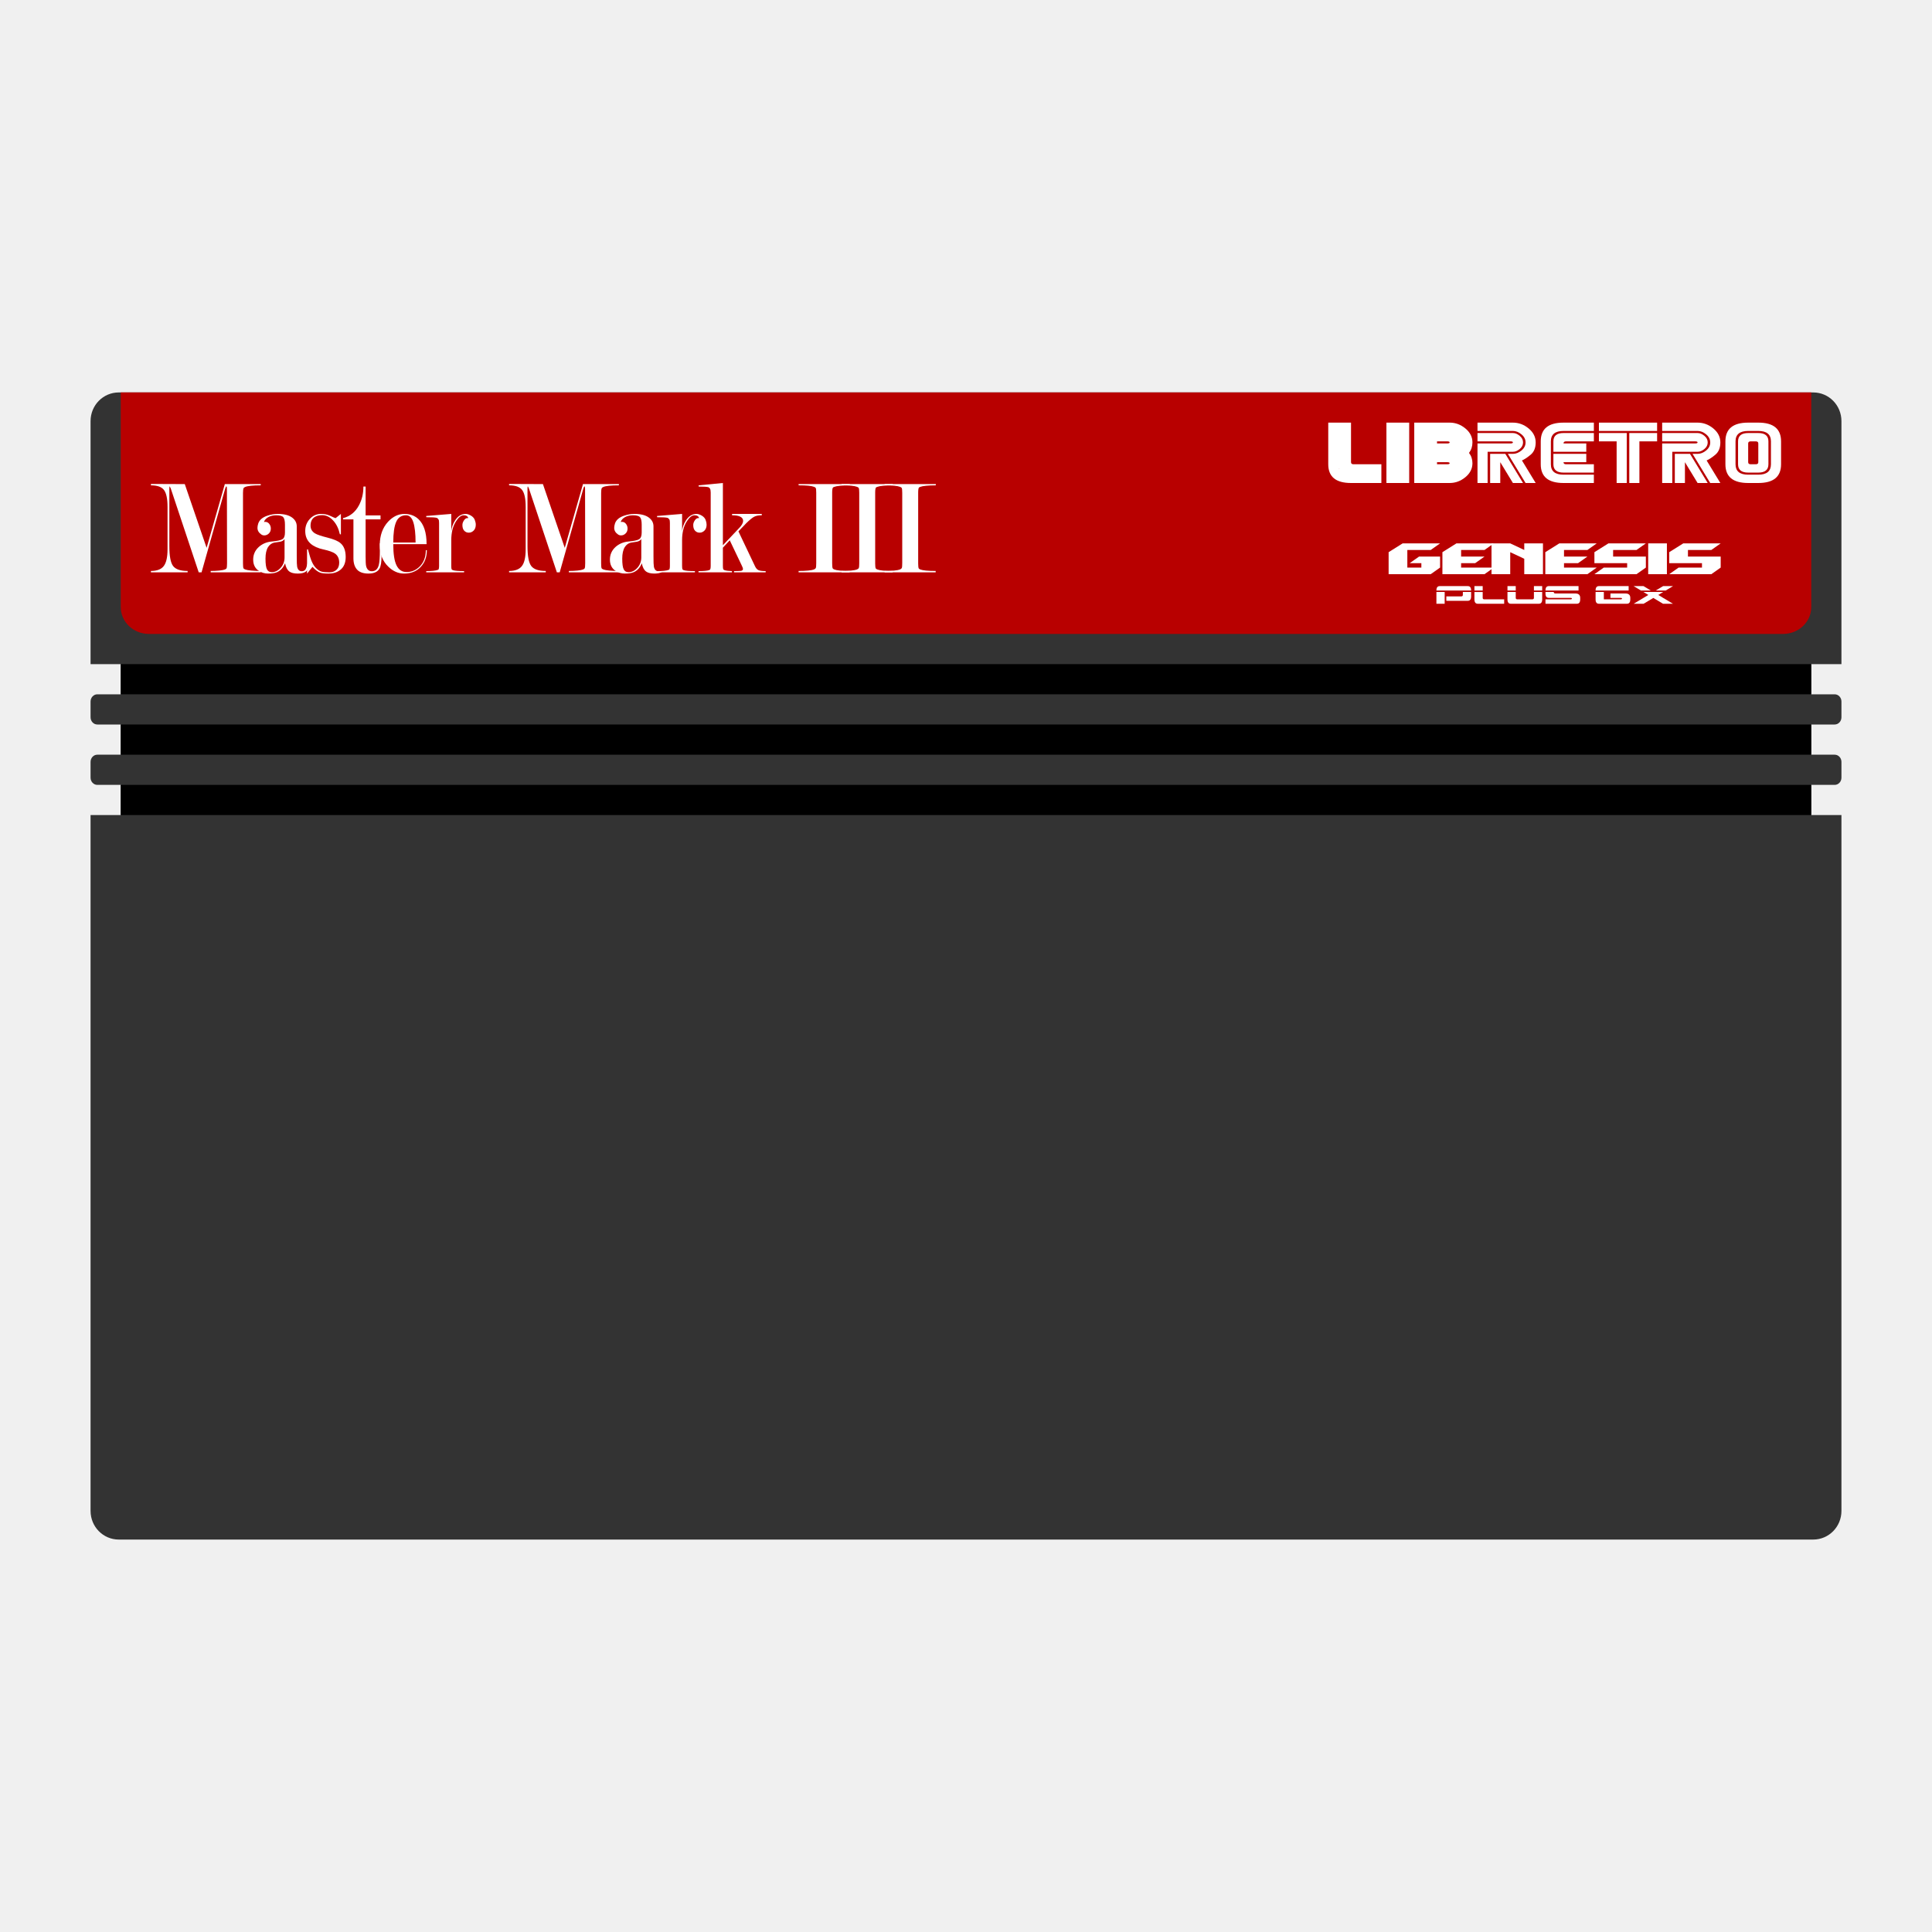
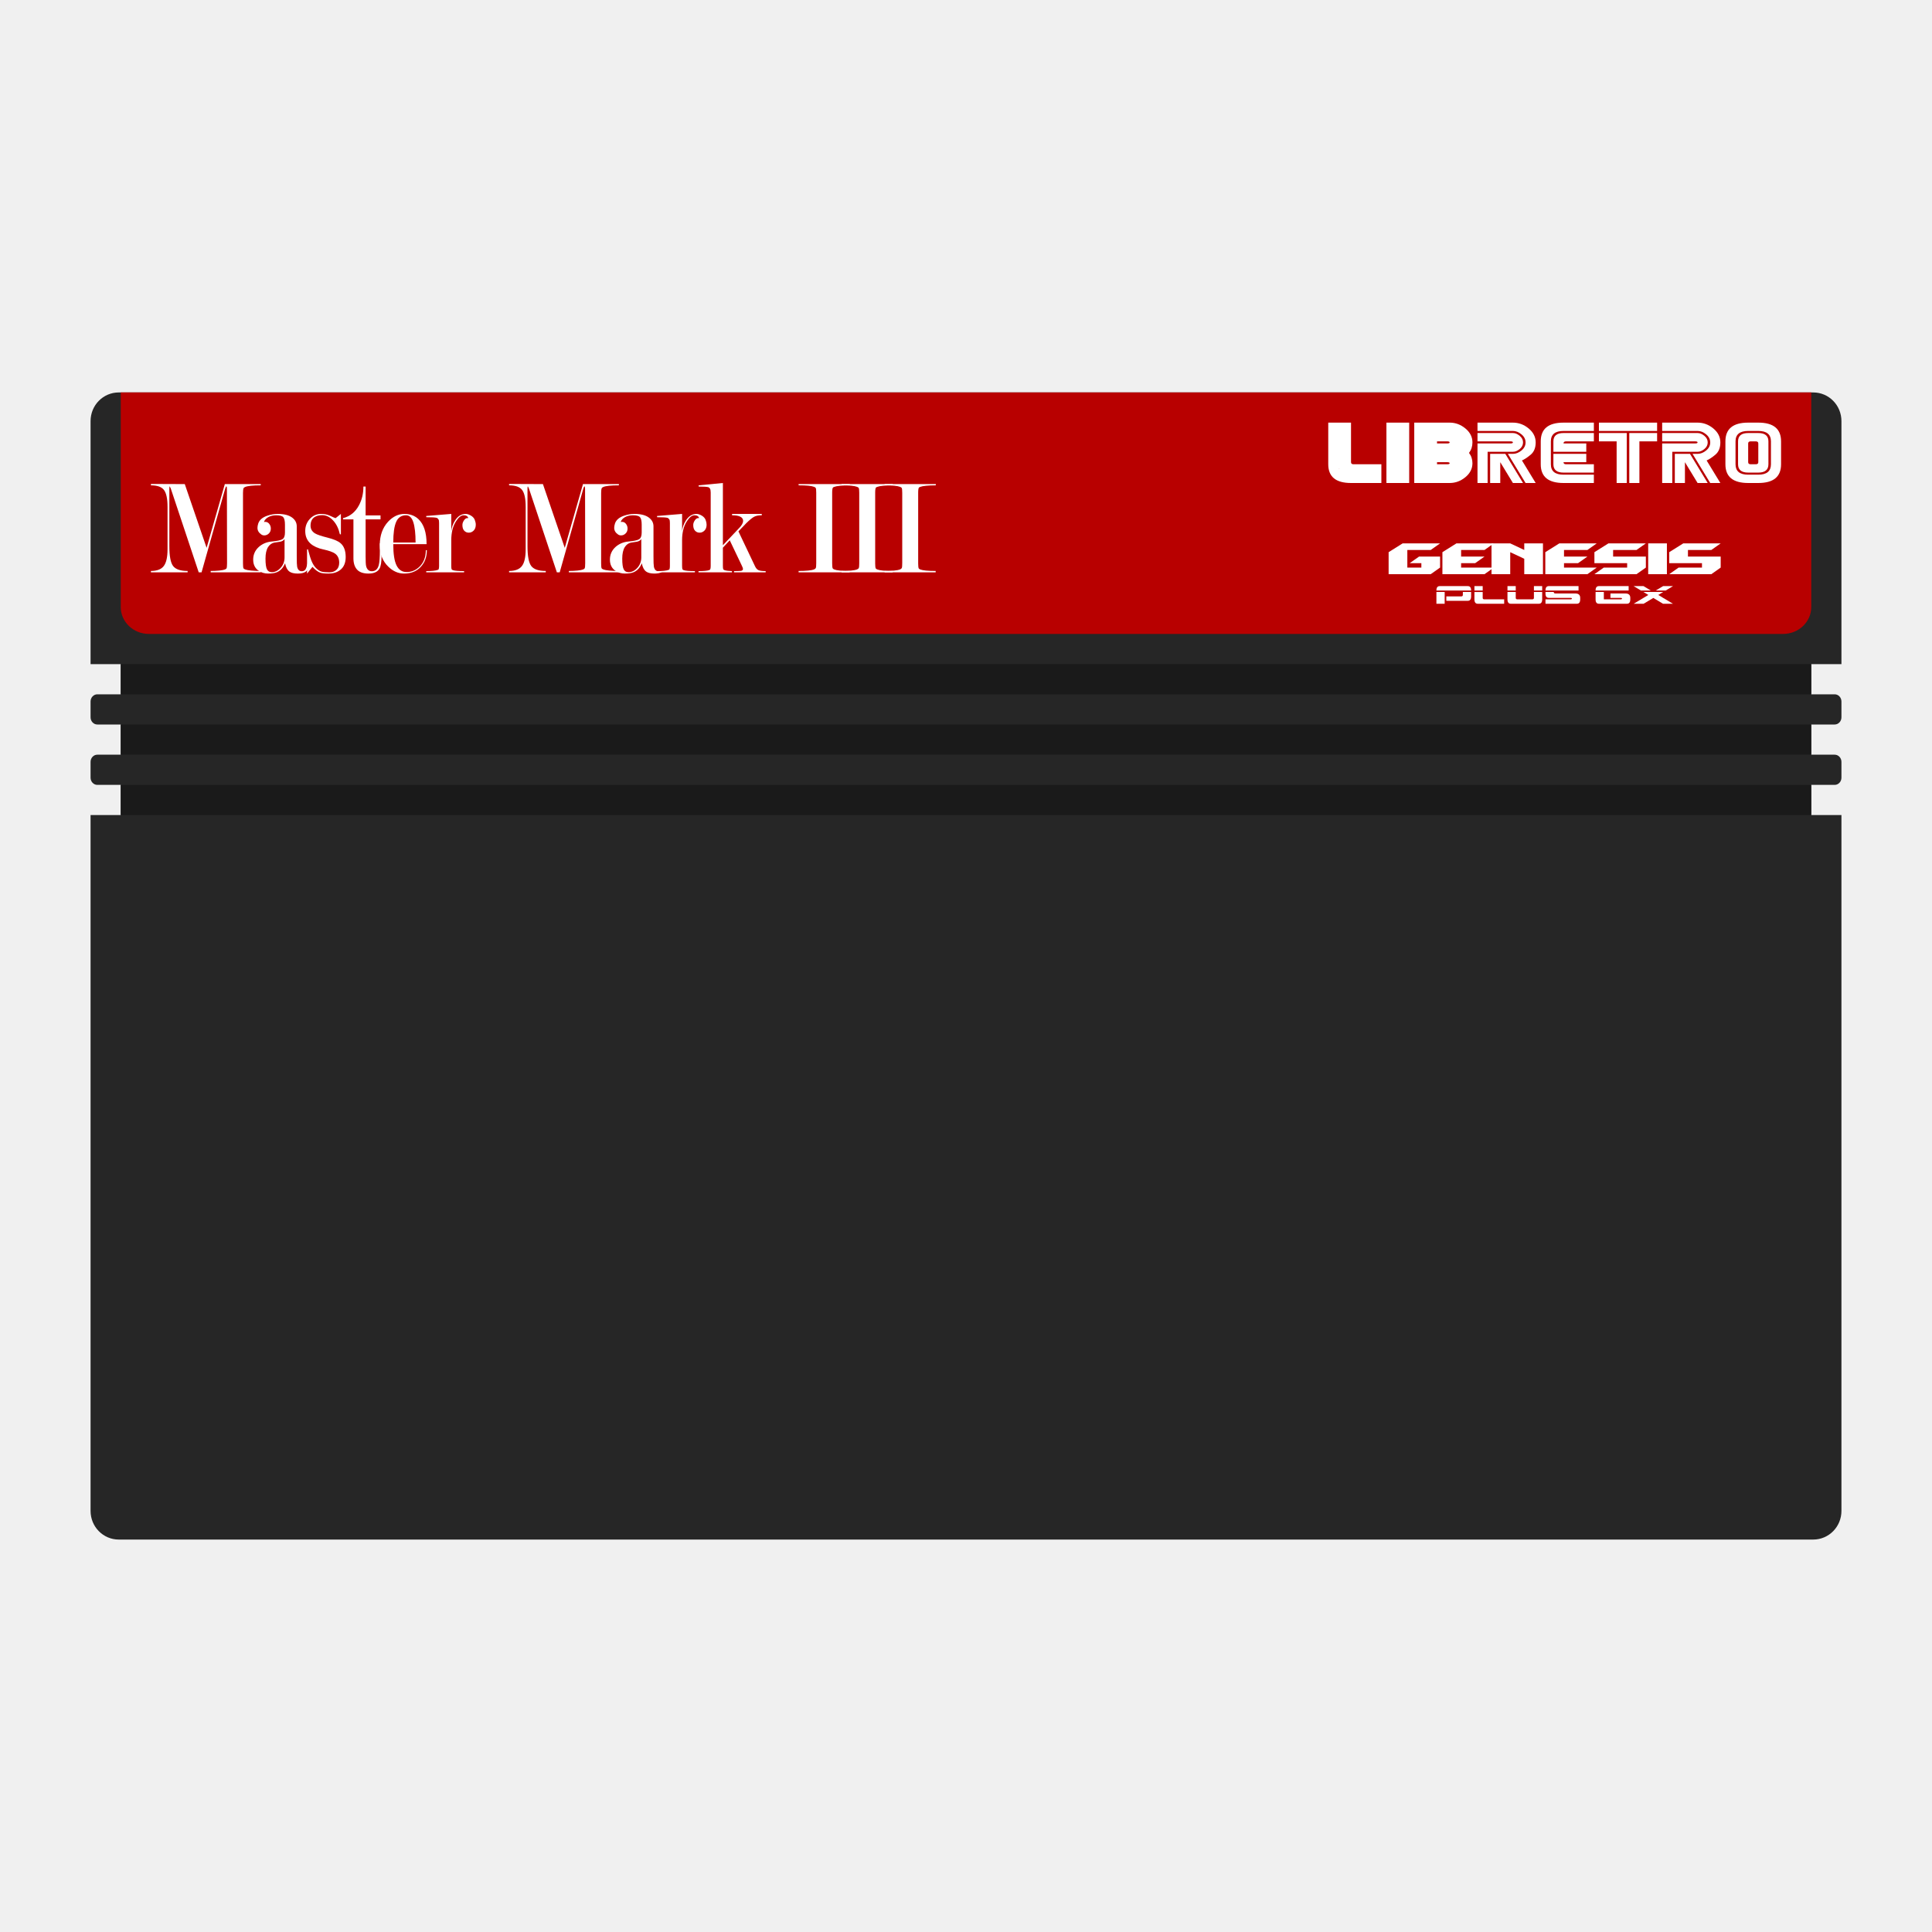
<svg xmlns="http://www.w3.org/2000/svg" viewBox="0 0 341.333 341.333" height="256" width="256" xml:space="preserve" id="svg2" version="1.1">
  <defs id="defs6">
    <clipPath id="clipPath18" clipPathUnits="userSpaceOnUse">
      <path id="path16" d="M 0,256 H 256 V 0 H 0 Z" />
    </clipPath>
    <clipPath id="clipPath26" clipPathUnits="userSpaceOnUse">
      <path id="path24" d="M 4,212 H 252 V 44 H 4 Z" />
    </clipPath>
  </defs>
-   <g id="g36" transform="matrix(1.333333,0,0,-1.333333,325.3333,117.3333)" style="fill:#333333">
-     <path d="M 0,0 V 32.2 C 0,34.305 -1.669,36 -3.742,36 H -228.258 C -230.331,36 -232,34.305 -232,32.2 V 0 h 4 v -4 h -3.107 C -231.6,-4 -232,-4.427 -232,-4.954 v -2.092 c 0,-0.527 0.4,-0.954 0.893,-0.954 H -228 v -4 h -3.107 c -0.493,0 -0.893,-0.427 -0.893,-0.954 v -2.092 c 0,-0.527 0.4,-0.954 0.893,-0.954 H -228 v -4 h -4 v -92.2 c 0,-2.105 1.669,-3.8 3.742,-3.8 H -3.742 c 2.073,0 3.742,1.695 3.742,3.8 V -20 h -4 v 4 h 3.107 C -0.4,-16 0,-15.573 0,-15.046 v 2.092 C 0,-12.427 -0.4,-12 -0.893,-12 H -4 v 4 h 3.107 C -0.4,-8 0,-7.573 0,-7.046 v 2.092 C 0,-4.427 -0.4,-4 -0.893,-4 H -4 v 4 z" style="fill:#333333;fill-opacity:1;fill-rule:nonzero;stroke:none" id="path38" />
+   <g id="g36" transform="matrix(1.333333,0,0,-1.333333,325.3333,117.3333)" style="fill:#262626;fill-opacity:1">
+     <path d="M 0,0 V 32.2 C 0,34.305 -1.669,36 -3.742,36 H -228.258 C -230.331,36 -232,34.305 -232,32.2 V 0 h 4 v -4 h -3.107 C -231.6,-4 -232,-4.427 -232,-4.954 v -2.092 c 0,-0.527 0.4,-0.954 0.893,-0.954 H -228 v -4 h -3.107 c -0.493,0 -0.893,-0.427 -0.893,-0.954 v -2.092 c 0,-0.527 0.4,-0.954 0.893,-0.954 H -228 v -4 h -4 v -92.2 c 0,-2.105 1.669,-3.8 3.742,-3.8 H -3.742 c 2.073,0 3.742,1.695 3.742,3.8 V -20 h -4 v 4 h 3.107 C -0.4,-16 0,-15.573 0,-15.046 v 2.092 C 0,-12.427 -0.4,-12 -0.893,-12 H -4 v 4 h 3.107 C -0.4,-8 0,-7.573 0,-7.046 v 2.092 C 0,-4.427 -0.4,-4 -0.893,-4 H -4 v 4 z" style="fill:#262626;fill-opacity:1;fill-rule:nonzero;stroke:none" id="path38" />
  </g>
-   <path d="M 21.333,128 H 320 v 5.333 H 21.333 Z" style="fill:#000000;fill-opacity:1;fill-rule:nonzero;stroke:none;stroke-width:1.333" id="path40" />
-   <path d="M 21.333,138.667 H 320 V 144 H 21.333 Z" style="fill:#000000;fill-opacity:1;fill-rule:nonzero;stroke:none;stroke-width:1.333" id="path42" />
-   <path d="M 21.333,117.333 H 320 v 5.333 H 21.333 Z" style="fill:#000000;fill-opacity:1;fill-rule:nonzero;stroke:none;stroke-width:1.333" id="path44" />
+   <path d="M 21.333,128 H 320 v 5.333 H 21.333 Z" style="fill:#1a1a1a;fill-opacity:1;fill-rule:nonzero;stroke:none;stroke-width:1.333" id="path40" />
+   <path d="M 21.333,138.667 H 320 V 144 H 21.333 Z" style="fill:#1a1a1a;fill-opacity:1;fill-rule:nonzero;stroke:none;stroke-width:1.333" id="path42" />
+   <path d="M 21.333,117.333 H 320 v 5.333 H 21.333 Z" style="fill:#1a1a1a;fill-opacity:1;fill-rule:nonzero;stroke:none;stroke-width:1.333" id="path44" />
  <g id="g46" transform="matrix(1.333333,0,0,-1.333333,315.0223,69.33334)">
    <path d="m 0,0 h -216.533 -3.734 v -3.556 -24.888 c 0,-1.964 1.672,-3.556 3.734,-3.556 H 0 c 2.062,0 3.733,1.592 3.733,3.556 V -3.556 0 Z" style="fill:#b80000;fill-opacity:1;fill-rule:nonzero;stroke:none" id="path48" />
  </g>
  <g id="g50" transform="matrix(1.333333,0,0,-1.333333,269.0797,85.33334)">
    <path d="M 0,0 H -1.341 L -3.017,2.759 V 0 h -1.341 v 3.862 h 2.012 z M 0,5.379 C 0,5.036 -0.147,4.743 -0.441,4.501 -0.736,4.259 -1.035,4.138 -1.341,4.138 H -4.693 V 0 h -1.341 v 5.241 h 4.358 c 0.223,0 0.335,0.046 0.335,0.138 0,0.092 -0.112,0.138 -0.335,0.138 h -4.358 v 1.104 h 4.693 c 0.306,0 0.605,-0.123 0.9,-0.368 C -0.147,6.008 0,5.716 0,5.379 m 1.676,0 C 1.676,4.656 1.451,4.109 1,3.738 0.549,3.367 0.168,3.117 -0.145,2.989 L 1.676,0 H 0.335 l -2.346,3.862 h 0.67 c 0.395,0 0.773,0.149 1.134,0.446 0.362,0.297 0.542,0.654 0.542,1.071 0,0.411 -0.18,0.767 -0.542,1.067 -0.361,0.3 -0.739,0.451 -1.134,0.451 H -6.034 V 8 h 4.693 C -0.574,8 0.121,7.743 0.743,7.228 1.365,6.713 1.676,6.097 1.676,5.379" style="fill:#ffffff;fill-opacity:1;fill-rule:nonzero;stroke:none" id="path52" />
  </g>
  <g id="g54" transform="matrix(1.333333,0,0,-1.333333,272.2083,77.97707)">
    <path d="M 0,0 C 0,1.655 1.006,2.483 3.017,2.483 H 7.039 V 1.379 H 3.017 C 1.899,1.379 1.341,0.92 1.341,0 v -3.034 c 0,-0.92 0.558,-1.38 1.676,-1.38 H 7.039 V -5.517 H 3.017 C 1.006,-5.517 0,-4.69 0,-3.034 Z" style="fill:#ffffff;fill-opacity:1;fill-rule:nonzero;stroke:none" id="path56" />
  </g>
  <g id="g58" transform="matrix(1.333333,0,0,-1.333333,274.4429,79.81614)">
    <path d="M 0,0 V 1.379 C 0,2.115 0.447,2.483 1.341,2.483 H 5.363 V 1.379 H 1.676 C 1.453,1.379 1.341,1.287 1.341,1.103 H 4.358 V 0 Z" style="fill:#ffffff;fill-opacity:1;fill-rule:nonzero;stroke:none" id="path60" />
  </g>
  <g id="g62" transform="matrix(1.333333,0,0,-1.333333,274.4429,80.18387)">
    <path d="M 0,0 H 4.358 V -1.103 H 1.341 c 0,-0.184 0.112,-0.276 0.335,-0.276 H 5.363 V -2.483 H 1.341 C 0.447,-2.483 0,-2.115 0,-1.379 Z" style="fill:#ffffff;fill-opacity:1;fill-rule:nonzero;stroke:none" id="path64" />
  </g>
  <g id="g66" transform="matrix(1.333333,0,0,-1.333333,287.8508,76.50574)">
    <path d="M 0,0 H 3.687 V -1.103 H 1.341 V -6.621 H 0 Z m -0.335,0 v -6.621 h -1.341 v 5.518 H -4.022 V 0 Z m 4.022,0.276 h -7.71 v 1.103 h 7.71 z" style="fill:#ffffff;fill-opacity:1;fill-rule:nonzero;stroke:none" id="path68" />
  </g>
  <g id="g70" transform="matrix(1.333333,0,0,-1.333333,301.7057,85.33334)">
    <path d="M 0,0 H -1.341 L -3.017,2.759 V 0 h -1.341 v 3.862 h 2.012 z M 0,5.379 C 0,5.036 -0.147,4.743 -0.441,4.501 -0.736,4.259 -1.035,4.138 -1.341,4.138 H -4.693 V 0 h -1.341 v 5.241 h 4.358 c 0.223,0 0.335,0.046 0.335,0.138 0,0.092 -0.112,0.138 -0.335,0.138 h -4.358 v 1.104 h 4.693 c 0.306,0 0.605,-0.123 0.9,-0.368 C -0.147,6.008 0,5.716 0,5.379 m 1.676,0 C 1.676,4.656 1.451,4.109 1,3.738 0.549,3.367 0.168,3.117 -0.145,2.989 L 1.676,0 H 0.335 l -2.346,3.862 h 0.67 c 0.395,0 0.773,0.149 1.134,0.446 0.362,0.297 0.542,0.654 0.542,1.071 0,0.411 -0.18,0.767 -0.542,1.067 -0.361,0.3 -0.739,0.451 -1.134,0.451 H -6.034 V 8 h 4.693 C -0.574,8 0.121,7.743 0.743,7.228 1.365,6.713 1.676,6.097 1.676,5.379" style="fill:#ffffff;fill-opacity:1;fill-rule:nonzero;stroke:none" id="path72" />
  </g>
  <g id="g74" transform="matrix(1.333333,0,0,-1.333333,310.6443,78.3448)">
    <path d="M 0,0 C 0,0.184 -0.112,0.276 -0.335,0.276 H -1.006 C -1.229,0.276 -1.341,0.184 -1.341,0 v -2.483 c 0,-0.184 0.112,-0.276 0.335,-0.276 h 0.671 C -0.112,-2.759 0,-2.667 0,-2.483 Z M 1.341,0.276 V -2.759 C 1.341,-3.494 0.894,-3.862 0,-3.862 h -1.341 c -0.894,0 -1.341,0.368 -1.341,1.103 v 3.035 c 0,0.735 0.447,1.103 1.341,1.103 H 0 c 0.894,0 1.341,-0.368 1.341,-1.103 m 0.335,0 C 1.676,1.195 1.117,1.655 0,1.655 h -1.341 c -1.117,0 -1.676,-0.46 -1.676,-1.379 v -3.035 c 0,-0.919 0.559,-1.379 1.676,-1.379 H 0 c 1.117,0 1.676,0.46 1.676,1.379 z m 1.341,0 V -2.759 C 3.017,-4.414 2.011,-5.241 0,-5.241 h -1.341 c -2.011,0 -3.017,0.827 -3.017,2.482 v 3.035 c 0,1.655 1.006,2.483 3.017,2.483 H 0 c 2.011,0 3.017,-0.828 3.017,-2.483" style="fill:#ffffff;fill-opacity:1;fill-rule:nonzero;stroke:none" id="path76" />
  </g>
  <g id="g78" transform="matrix(1.333333,0,0,-1.333333,236.6176,82.86)">
    <path d="M 0,0 C -0.01,0.024 -0.018,0.051 -0.027,0.076 H 0 Z M 1.889,0.628 C 1.665,0.628 1.554,0.72 1.554,0.904 V 6.145 H -1.463 V 0.628 c 0,-1.655 1.005,-2.483 3.017,-2.483 h 4.022 v 2.483 z" style="fill:#ffffff;fill-opacity:1;fill-rule:nonzero;stroke:none" id="path80" />
  </g>
  <path d="m 244.945,85.333 h 4.023 V 74.667 h -4.023 z" style="fill:#ffffff;fill-opacity:1;fill-rule:nonzero;stroke:none;stroke-width:1.333" id="path82" />
  <g id="g84" transform="matrix(1.333333,0,0,-1.333333,255.6717,78.3448)">
    <path d="M 0,0 H -1.341 V 0.276 H 0 C 0.223,0.276 0.335,0.23 0.335,0.138 0.335,0.046 0.223,0 0,0 m 0,-2.759 h -1.341 v 0.276 H 0 c 0.223,0 0.335,-0.046 0.335,-0.138 C 0.335,-2.713 0.223,-2.759 0,-2.759 M 3.352,0.138 C 3.352,0.855 3.041,1.471 2.419,1.986 1.797,2.501 1.102,2.759 0.335,2.759 h -4.693 v -8 h 4.693 c 0.767,0 1.462,0.257 2.084,0.772 0.622,0.515 0.933,1.131 0.933,1.848 0,0.521 -0.153,0.978 -0.458,1.37 0.305,0.393 0.458,0.856 0.458,1.389" style="fill:#ffffff;fill-opacity:1;fill-rule:nonzero;stroke:none" id="path86" />
  </g>
  <g id="g88" transform="matrix(1.333333,0,0,-1.333333,32.6448,85.52614)">
    <path d="M 0,0 2.893,-8.448 5.308,0 h 4.759 V -0.164 C 9.025,-0.164 8.338,-0.236 8.006,-0.381 7.891,-0.43 7.823,-0.479 7.8,-0.527 7.742,-0.637 7.714,-0.855 7.714,-1.182 v -9.311 c 0,-0.364 0.023,-0.588 0.068,-0.673 0.023,-0.048 0.107,-0.1 0.25,-0.154 0.142,-0.055 0.392,-0.1 0.747,-0.137 0.355,-0.036 0.784,-0.054 1.288,-0.054 v -0.181 H 3.436 v 0.181 c 0.412,0 0.793,0.018 1.143,0.054 0.349,0.037 0.59,0.082 0.721,0.136 0.131,0.055 0.209,0.107 0.232,0.154 0.046,0.098 0.069,0.321 0.069,0.672 l -0.017,9.878 c 0,0.205 -0.023,0.309 -0.069,0.309 -0.046,0 -0.098,-0.091 -0.154,-0.272 L 2.224,-11.692 H 1.847 l -3.703,11.112 -0.136,0.272 c -0.035,0 -0.052,-0.104 -0.052,-0.309 v -7.595 c 0,-1.341 0.169,-2.226 0.507,-2.656 0.337,-0.429 0.976,-0.643 1.915,-0.643 v -0.181 h -4.862 v 0.181 c 0.802,0 1.369,0.218 1.701,0.654 0.332,0.437 0.499,1.177 0.499,2.219 v 5.62 c 0,1.066 -0.155,1.809 -0.465,2.227 -0.309,0.419 -0.887,0.627 -1.735,0.627 v 0.182 z" style="fill:#ffffff;fill-opacity:1;fill-rule:nonzero;stroke:none" id="path90" />
  </g>
  <g id="g92" transform="matrix(1.333333,0,0,-1.333333,50.27426,98.46947)">
    <path d="M 0,0 V 2.423 C -0.137,2.229 -0.341,2.11 -0.61,2.068 -0.879,2.025 -1.139,1.986 -1.392,1.949 -1.724,1.865 -1.987,1.671 -2.182,1.367 -2.411,1.002 -2.526,0.492 -2.526,-0.163 c 0,-0.705 0.067,-1.182 0.198,-1.43 0.132,-0.25 0.341,-0.373 0.627,-0.373 0.436,0 0.828,0.191 1.177,0.573 C -0.175,-1.011 0,-0.547 0,0 m 0.052,3.279 v 1.057 c 0,0.485 -0.074,0.813 -0.22,0.983 -0.146,0.17 -0.461,0.255 -0.944,0.255 -0.394,0 -0.74,-0.08 -1.036,-0.24 -0.297,-0.161 -0.492,-0.377 -0.583,-0.648 0.045,0.012 0.103,0.018 0.171,0.018 0.218,0 0.396,-0.09 0.533,-0.272 0.138,-0.181 0.206,-0.387 0.206,-0.616 0,-0.266 -0.087,-0.484 -0.26,-0.652 -0.173,-0.17 -0.376,-0.254 -0.607,-0.254 -0.151,0 -0.284,0.042 -0.4,0.127 -0.335,0.229 -0.502,0.519 -0.502,0.869 0,0.169 0.034,0.363 0.103,0.581 0.16,0.471 0.561,0.816 1.203,1.032 0.457,0.158 0.921,0.236 1.391,0.236 0.847,0 1.489,-0.168 1.924,-0.506 C 1.42,4.948 1.615,4.568 1.615,4.11 V 0.114 c 0,-0.724 0.017,-1.17 0.051,-1.339 0.08,-0.41 0.286,-0.615 0.619,-0.615 0.298,0 0.498,0.162 0.601,0.486 0.103,0.325 0.349,1.302 0.361,1.073 0,-0.701 -0.081,-1.172 -0.242,-1.414 -0.207,-0.302 -0.628,-0.453 -1.261,-0.453 -0.495,0 -0.863,0.09 -1.105,0.269 -0.288,0.216 -0.478,0.582 -0.57,1.096 -0.241,-0.587 -0.602,-0.982 -1.083,-1.186 -0.286,-0.119 -0.669,-0.179 -1.15,-0.179 -0.482,0 -0.9,0.121 -1.254,0.363 -0.493,0.327 -0.739,0.823 -0.739,1.488 0,0.654 0.239,1.204 0.718,1.652 0.479,0.436 1.061,0.684 1.745,0.744 0.685,0.061 1.147,0.157 1.386,0.291 0.24,0.133 0.36,0.429 0.36,0.889" style="fill:#ffffff;fill-opacity:1;fill-rule:nonzero;stroke:none" id="path94" />
  </g>
  <g id="g96" transform="matrix(1.333333,0,0,-1.333333,59.2876,91.54494)">
    <path d="m 0,0 c 0.447,0.35 0.682,0.538 0.705,0.562 v -2.719 l -0.138,0.036 c -0.161,0.725 -0.447,1.317 -0.859,1.777 -0.447,0.495 -0.939,0.743 -1.477,0.743 -0.413,0 -0.751,-0.085 -1.014,-0.254 -0.355,-0.23 -0.533,-0.61 -0.533,-1.142 0,-0.435 0.194,-0.773 0.582,-1.015 0.274,-0.169 0.821,-0.356 1.644,-0.562 0.821,-0.205 1.397,-0.447 1.728,-0.725 0.468,-0.387 0.702,-1.003 0.702,-1.849 0,-0.786 -0.252,-1.366 -0.756,-1.74 -0.401,-0.302 -0.905,-0.453 -1.512,-0.453 -0.504,0 -0.864,0.036 -1.082,0.108 -0.321,0.109 -0.67,0.369 -1.048,0.78 -0.458,-0.568 -0.699,-0.864 -0.722,-0.888 v 3.208 h 0.121 c 0.195,-0.749 0.356,-1.269 0.483,-1.559 0.172,-0.398 0.356,-0.695 0.552,-0.888 0.264,-0.266 0.514,-0.432 0.75,-0.499 0.235,-0.066 0.589,-0.099 1.061,-0.099 0.357,0 0.649,0.096 0.88,0.29 0.276,0.229 0.414,0.556 0.414,0.978 0,0.545 -0.184,0.949 -0.552,1.215 -0.288,0.205 -0.796,0.387 -1.526,0.544 -0.73,0.157 -1.296,0.411 -1.699,0.761 -0.483,0.423 -0.724,0.985 -0.724,1.686 0,0.629 0.203,1.163 0.61,1.604 0.406,0.442 0.902,0.662 1.486,0.662 0.446,0 0.836,-0.079 1.168,-0.236 C -0.321,0.121 -0.069,0.012 0,0" style="fill:#ffffff;fill-opacity:1;fill-rule:nonzero;stroke:none" id="path98" />
  </g>
  <g id="g100" transform="matrix(1.333333,0,0,-1.333333,67.388,95.9676)">
    <path d="m 0,0 v -0.834 c 0,-0.278 0.006,-0.544 0.017,-0.798 0,-0.846 -0.091,-1.426 -0.274,-1.74 -0.253,-0.435 -0.739,-0.652 -1.461,-0.652 -0.687,0 -1.191,0.174 -1.512,0.526 -0.32,0.35 -0.48,0.852 -0.48,1.504 v 5.148 h -1.375 v 0.163 c 0.94,0.243 1.647,0.819 2.123,1.73 0.383,0.728 0.574,1.547 0.574,2.457 h 0.292 V 3.68 H -0.12 V 3.154 h -1.976 v -4.918 c 0,-0.651 0.023,-1.073 0.067,-1.265 0.113,-0.458 0.366,-0.687 0.76,-0.687 0.461,0 0.765,0.264 0.911,0.794 0.101,0.36 0.152,1.046 0.152,2.056 V 0 Z" style="fill:#ffffff;fill-opacity:1;fill-rule:nonzero;stroke:none" id="path102" />
  </g>
  <g id="g104" transform="matrix(1.333333,0,0,-1.333333,73.4204,95.84654)">
    <path d="m 0,0 c 0,1.171 -0.099,2.065 -0.297,2.682 -0.198,0.617 -0.518,0.925 -0.96,0.925 -0.622,0 -1.061,-0.293 -1.315,-0.879 C -2.828,2.142 -2.955,1.233 -2.955,0 Z m -2.955,-0.218 c 0,-1.299 0.146,-2.24 0.438,-2.823 0.293,-0.584 0.737,-0.875 1.332,-0.875 0.629,0 1.185,0.225 1.667,0.675 0.583,0.547 0.876,1.289 0.876,2.225 h 0.137 c 0,-0.905 -0.275,-1.649 -0.825,-2.229 -0.55,-0.58 -1.282,-0.87 -2.199,-0.87 -0.767,0 -1.466,0.308 -2.095,0.924 -0.745,0.725 -1.118,1.674 -1.118,2.847 0,1.268 0.367,2.302 1.1,3.099 0.642,0.689 1.363,1.033 2.165,1.033 0.744,0 1.362,-0.229 1.855,-0.689 C 1.1,2.422 1.46,1.317 1.46,-0.218 Z" style="fill:#ffffff;fill-opacity:1;fill-rule:nonzero;stroke:none" id="path106" />
  </g>
  <g id="g108" transform="matrix(1.333333,0,0,-1.333333,77.57386,92.39854)">
    <path d="M 0,0 C 0,0.243 -0.023,0.395 -0.069,0.457 -0.15,0.578 -0.224,0.651 -0.292,0.676 -0.498,0.737 -0.968,0.767 -1.701,0.767 V 0.93 L 1.615,1.202 V -1.1 c 0.045,0.495 0.206,0.961 0.481,1.396 0.377,0.604 0.853,0.906 1.426,0.906 0.217,0 0.452,-0.076 0.704,-0.226 0.251,-0.151 0.42,-0.342 0.506,-0.571 0.086,-0.23 0.13,-0.435 0.13,-0.617 0,-0.483 -0.191,-0.815 -0.573,-0.997 -0.093,-0.048 -0.214,-0.072 -0.365,-0.072 -0.231,0 -0.427,0.084 -0.589,0.254 -0.162,0.168 -0.243,0.422 -0.243,0.761 0,0.217 0.078,0.435 0.234,0.652 C 3.483,0.604 3.664,0.688 3.873,0.64 3.804,0.894 3.599,1.021 3.257,1.021 2.926,1.021 2.596,0.766 2.265,0.256 1.831,-0.4 1.615,-1.244 1.615,-2.276 v -3.389 c 0,-0.242 0.017,-0.4 0.051,-0.473 0.023,-0.036 0.075,-0.073 0.155,-0.109 0.24,-0.085 0.738,-0.128 1.494,-0.128 v -0.163 h -5.016 v 0.163 c 0.332,0 0.633,0.012 0.902,0.037 0.269,0.024 0.501,0.073 0.696,0.146 C -0.035,-6.132 0,-5.955 0,-5.663 Z" style="fill:#ffffff;fill-opacity:1;fill-rule:nonzero;stroke:none" id="path110" />
  </g>
  <g id="g112" transform="matrix(1.333333,0,0,-1.333333,95.92013,85.52614)">
    <path d="M 0,0 2.893,-8.448 5.308,0 h 4.759 V -0.164 C 9.024,-0.164 8.338,-0.236 8.005,-0.381 7.891,-0.43 7.822,-0.479 7.8,-0.527 7.742,-0.637 7.714,-0.855 7.714,-1.182 v -9.311 c 0,-0.364 0.023,-0.588 0.069,-0.673 0.022,-0.048 0.105,-0.1 0.249,-0.154 0.142,-0.055 0.391,-0.1 0.746,-0.137 0.356,-0.036 0.785,-0.054 1.289,-0.054 v -0.181 H 3.436 v 0.181 c 0.413,0 0.793,0.018 1.143,0.054 0.349,0.037 0.59,0.082 0.721,0.136 0.131,0.055 0.208,0.107 0.232,0.154 0.046,0.098 0.069,0.321 0.069,0.672 l -0.017,9.878 c 0,0.205 -0.024,0.309 -0.069,0.309 -0.046,0 -0.098,-0.091 -0.155,-0.272 L 2.224,-11.692 H 1.847 l -3.703,11.112 -0.136,0.272 c -0.035,0 -0.052,-0.104 -0.052,-0.309 v -7.595 c 0,-1.341 0.169,-2.226 0.508,-2.656 0.336,-0.429 0.975,-0.643 1.915,-0.643 v -0.181 h -4.863 v 0.181 c 0.802,0 1.369,0.218 1.701,0.654 0.332,0.437 0.499,1.177 0.499,2.219 v 5.62 c 0,1.066 -0.155,1.809 -0.465,2.227 -0.309,0.419 -0.887,0.627 -1.735,0.627 v 0.182 z" style="fill:#ffffff;fill-opacity:1;fill-rule:nonzero;stroke:none" id="path114" />
  </g>
  <g id="g116" transform="matrix(1.333333,0,0,-1.333333,113.2999,98.46947)">
    <path d="M 0,0 V 2.423 C -0.137,2.229 -0.341,2.11 -0.61,2.068 -0.879,2.025 -1.139,1.986 -1.391,1.949 -1.724,1.865 -1.987,1.671 -2.182,1.367 -2.41,1.002 -2.525,0.492 -2.525,-0.163 c 0,-0.705 0.066,-1.182 0.197,-1.43 0.132,-0.25 0.341,-0.373 0.628,-0.373 0.435,0 0.826,0.191 1.176,0.573 C -0.175,-1.011 0,-0.547 0,0 m 0.052,3.279 v 1.057 c 0,0.485 -0.073,0.813 -0.22,0.983 -0.147,0.17 -0.461,0.255 -0.945,0.255 -0.393,0 -0.738,-0.08 -1.036,-0.24 -0.296,-0.161 -0.491,-0.377 -0.583,-0.648 0.046,0.012 0.104,0.018 0.172,0.018 0.218,0 0.396,-0.09 0.533,-0.272 C -1.89,4.251 -1.82,4.045 -1.82,3.816 -1.82,3.55 -1.908,3.332 -2.082,3.164 -2.255,2.994 -2.458,2.91 -2.688,2.91 c -0.151,0 -0.284,0.042 -0.399,0.127 -0.335,0.229 -0.503,0.519 -0.503,0.869 0,0.169 0.033,0.363 0.103,0.581 0.16,0.471 0.561,0.816 1.203,1.032 0.457,0.158 0.921,0.236 1.391,0.236 0.847,0 1.489,-0.168 1.923,-0.506 C 1.42,4.948 1.615,4.568 1.615,4.11 V 0.114 c 0,-0.724 0.017,-1.17 0.051,-1.339 0.08,-0.41 0.287,-0.615 0.618,-0.615 0.298,0 0.538,-0.058 0.403,-0.129 -0.23,-0.119 -0.544,-0.179 -0.942,-0.179 -0.497,0 -0.864,0.09 -1.106,0.269 -0.288,0.216 -0.478,0.582 -0.57,1.096 -0.241,-0.587 -0.602,-0.982 -1.083,-1.186 -0.286,-0.119 -0.669,-0.179 -1.15,-0.179 -0.481,0 -0.899,0.121 -1.254,0.363 -0.494,0.327 -0.74,0.823 -0.74,1.488 0,0.654 0.241,1.204 0.719,1.652 0.479,0.436 1.061,0.684 1.746,0.744 0.684,0.061 1.146,0.157 1.385,0.291 0.24,0.133 0.36,0.429 0.36,0.889" style="fill:#ffffff;fill-opacity:1;fill-rule:nonzero;stroke:none" id="path118" />
  </g>
  <g id="g120" transform="matrix(1.333333,0,0,-1.333333,118.3533,92.39854)">
    <path d="M 0,0 C 0,0.243 -0.022,0.395 -0.069,0.457 -0.148,0.578 -0.222,0.651 -0.292,0.676 -0.498,0.737 -0.967,0.767 -1.7,0.767 V 0.93 L 1.615,1.202 V -1.1 C 1.661,-0.605 1.822,-0.139 2.096,0.296 2.475,0.9 2.95,1.202 3.522,1.202 3.74,1.202 3.975,1.126 4.226,0.976 4.478,0.825 4.647,0.634 4.734,0.405 4.819,0.175 4.862,-0.03 4.862,-0.212 4.862,-0.695 4.671,-1.027 4.289,-1.209 4.197,-1.257 4.075,-1.281 3.926,-1.281 c -0.232,0 -0.428,0.084 -0.59,0.254 -0.162,0.168 -0.244,0.422 -0.244,0.761 0,0.217 0.079,0.435 0.235,0.652 C 3.483,0.604 3.664,0.688 3.873,0.64 3.804,0.894 3.6,1.021 3.257,1.021 2.926,1.021 2.596,0.766 2.265,0.256 1.831,-0.4 1.615,-1.244 1.615,-2.276 v -3.389 c 0,-0.242 0.018,-0.4 0.051,-0.473 0.024,-0.036 0.075,-0.073 0.156,-0.109 0.24,-0.085 0.738,-0.128 1.494,-0.128 V -6.538 H -1.7 v 0.163 c 0.331,0 0.632,0.012 0.902,0.037 0.268,0.024 0.5,0.073 0.696,0.146 C -0.034,-6.132 0,-5.955 0,-5.663 Z" style="fill:#ffffff;fill-opacity:1;fill-rule:nonzero;stroke:none" id="path122" />
  </g>
  <g id="g124" transform="matrix(1.333333,0,0,-1.333333,127.7144,96.7652)">
    <path d="M 0,0 V -2.389 C 0,-2.632 0.017,-2.79 0.052,-2.863 0.074,-2.9 0.129,-2.936 0.215,-2.973 0.301,-3.009 0.452,-3.039 0.67,-3.063 0.888,-3.088 1.065,-3.1 1.202,-3.1 V -3.263 H -3.23 V -3.1 c 0.687,0 1.151,0.042 1.392,0.127 l 0.12,0.055 c 0.068,0.061 0.103,0.236 0.103,0.527 v 9.712 c 0,0.242 -0.035,0.415 -0.103,0.518 -0.069,0.103 -0.132,0.16 -0.189,0.173 -0.183,0.06 -0.618,0.091 -1.306,0.091 V 8.266 L 0,8.574 V 0.326 L 2.164,2.613 C 2.508,2.967 2.68,3.284 2.68,3.564 2.68,3.796 2.56,3.976 2.319,4.104 2.079,4.232 1.711,4.296 1.219,4.296 V 4.477 H 5.153 V 4.296 C 4.718,4.296 4.377,4.229 4.131,4.095 3.885,3.962 3.55,3.689 3.126,3.276 L 2.061,2.165 4.26,-2.462 C 4.386,-2.73 4.544,-2.903 4.732,-2.981 4.921,-3.06 5.234,-3.1 5.669,-3.1 V -3.263 H 1.478 V -3.1 c 0.377,0 0.669,0.009 0.875,0.027 0.207,0.019 0.31,0.106 0.31,0.265 0,0.072 -0.046,0.206 -0.138,0.4 L 0.91,0.979 Z" style="fill:#ffffff;fill-opacity:1;fill-rule:nonzero;stroke:none" id="path126" />
  </g>
  <g id="g128" transform="matrix(1.333333,0,0,-1.333333,147.0225,87.05347)">
    <path d="m 0,0 v -9.348 c 0,-0.351 0.024,-0.575 0.07,-0.672 0.022,-0.049 0.091,-0.097 0.205,-0.146 0.332,-0.133 1.014,-0.199 2.044,-0.199 v -0.182 h -6.768 v 0.182 c 0.493,0 0.919,0.017 1.28,0.053 0.36,0.037 0.606,0.082 0.739,0.138 0.132,0.053 0.217,0.121 0.257,0.199 0.041,0.079 0.061,0.288 0.061,0.627 V 0 c 0,0.339 -0.024,0.552 -0.069,0.637 -0.024,0.048 -0.098,0.096 -0.224,0.145 -0.332,0.133 -1.013,0.2 -2.044,0.2 V 1.145 H 2.338 V 0.982 C 1.844,0.982 1.418,0.963 1.057,0.927 0.696,0.891 0.442,0.842 0.292,0.782 L 0.12,0.71 C 0.041,0.637 0,0.4 0,0" style="fill:#ffffff;fill-opacity:1;fill-rule:nonzero;stroke:none" id="path130" />
  </g>
  <g id="g132" transform="matrix(1.333333,0,0,-1.333333,154.6205,87.05347)">
    <path d="m 0,0 v -9.348 c 0,-0.351 0.024,-0.575 0.07,-0.672 0.022,-0.049 0.091,-0.097 0.205,-0.146 0.332,-0.133 1.014,-0.199 2.044,-0.199 v -0.182 h -6.768 v 0.182 c 0.493,0 0.919,0.017 1.28,0.053 0.36,0.037 0.606,0.082 0.739,0.138 0.132,0.053 0.217,0.121 0.257,0.199 0.041,0.079 0.061,0.288 0.061,0.627 V 0 c 0,0.339 -0.024,0.552 -0.069,0.637 -0.024,0.048 -0.098,0.096 -0.224,0.145 -0.332,0.133 -1.013,0.2 -2.044,0.2 V 1.145 H 2.338 V 0.982 C 1.844,0.982 1.418,0.963 1.057,0.927 0.696,0.891 0.442,0.842 0.292,0.782 L 0.12,0.71 C 0.041,0.637 0,0.4 0,0" style="fill:#ffffff;fill-opacity:1;fill-rule:nonzero;stroke:none" id="path134" />
  </g>
  <g id="g136" transform="matrix(1.333333,0,0,-1.333333,162.2165,87.05347)">
    <path d="m 0,0 v -9.348 c 0,-0.351 0.024,-0.575 0.07,-0.672 0.022,-0.049 0.091,-0.097 0.205,-0.146 0.332,-0.133 1.014,-0.199 2.044,-0.199 v -0.182 h -6.768 v 0.182 c 0.493,0 0.919,0.017 1.28,0.053 0.36,0.037 0.606,0.082 0.739,0.138 0.132,0.053 0.217,0.121 0.257,0.199 0.041,0.079 0.061,0.288 0.061,0.627 V 0 c 0,0.339 -0.024,0.552 -0.069,0.637 -0.024,0.048 -0.098,0.096 -0.224,0.145 -0.332,0.133 -1.013,0.2 -2.044,0.2 V 1.145 H 2.338 V 0.982 C 1.844,0.982 1.418,0.963 1.057,0.927 0.696,0.891 0.442,0.842 0.292,0.782 L 0.12,0.71 C 0.041,0.637 0,0.4 0,0" style="fill:#ffffff;fill-opacity:1;fill-rule:nonzero;stroke:none" id="path138" />
  </g>
  <g id="g140" transform="matrix(1.333333,0,0,-1.333333,255.5273,106.1471)">
    <path d="m 0,0 v 0.584 h 1.971 c 0.146,0 0.219,0.065 0.219,0.195 v 0.39 H 3.285 V 0.584 C 3.285,0.195 3.139,0 2.847,0 Z m -1.314,1.169 h 1.095 v -1.558 h -1.095 z m 0,0.194 c 0,0.39 0.146,0.585 0.438,0.585 h 3.723 c 0.292,0 0.438,-0.195 0.438,-0.585 z" style="fill:#ffffff;fill-opacity:1;fill-rule:nonzero;stroke:none" id="path142" />
  </g>
  <g id="g144" transform="matrix(1.333333,0,0,-1.333333,261.0756,106.6667)">
    <path d="M 0,0 C -0.292,0 -0.438,0.195 -0.438,0.584 V 1.558 H 0.657 V 0.779 C 0.657,0.65 0.729,0.584 0.876,0.584 H 3.504 V 0 Z m 0.657,1.753 h -1.095 v 0.585 h 1.095 z" style="fill:#ffffff;fill-opacity:1;fill-rule:nonzero;stroke:none" id="path146" />
  </g>
  <path d="m 271.003,103.549 h 1.46 v 0.78 h -1.46 z m -4.088,3.117 c -0.389,0 -0.584,-0.26 -0.584,-0.779 v -1.299 h 1.46 v 1.039 c 0,0.172 0.097,0.26 0.292,0.26 h 2.628 c 0.195,0 0.292,-0.088 0.292,-0.26 v -1.039 h 1.46 v 1.299 c 0,0.519 -0.195,0.779 -0.584,0.779 z m 0.876,-2.337 h -1.46 v -0.78 h 1.46 z" style="fill:#ffffff;fill-opacity:1;fill-rule:nonzero;stroke:none;stroke-width:1.333" id="path148" />
  <g id="g150" transform="matrix(1.333333,0,0,-1.333333,273.0457,104.8484)">
    <path d="M 0,0 V 0.195 H 1.095 C 1.095,0.065 1.168,0 1.314,0 H 3.942 C 4.38,0 4.599,-0.195 4.599,-0.584 v -0.195 c 0,-0.39 -0.147,-0.585 -0.439,-0.585 H 0 v 0.585 h 3.285 c 0.146,0 0.219,0.032 0.219,0.097 0,0.065 -0.073,0.098 -0.219,0.098 H 0.438 C 0.146,-0.584 0,-0.39 0,0 m 0,0.389 c 0,0.39 0.146,0.585 0.438,0.585 H 4.38 V 0.389 Z" style="fill:#ffffff;fill-opacity:1;fill-rule:nonzero;stroke:none" id="path152" />
  </g>
  <g id="g154" transform="matrix(1.333333,0,0,-1.333333,281.8972,105.8876)">
    <path d="M 0,0 V 0.974 H 1.095 V 0 h 2.19 c 0.146,0 0.219,0.032 0.219,0.098 0,0.064 -0.073,0.097 -0.219,0.097 H 1.97 v 0.584 h 1.972 c 0.438,0 0.657,-0.195 0.657,-0.584 V 0 c 0,-0.39 -0.147,-0.584 -0.439,-0.584 H 0.438 C 0.146,-0.584 0,-0.39 0,0 M 0,1.169 C 0,1.558 0.146,1.753 0.438,1.753 H 4.38 V 1.169 Z" style="fill:#ffffff;fill-opacity:1;fill-rule:nonzero;stroke:none" id="path156" />
  </g>
  <g id="g158" transform="matrix(1.333333,0,0,-1.333333,293.8271,103.5497)">
    <path d="M 0,0 H 1.314 L 0.337,-0.585 h -1.31 z m -0.013,-2.338 -1.286,0.771 -1.285,-0.771 h -1.314 l 1.943,1.166 -0.654,0.393 H 0.012 L -0.642,-1.172 1.301,-2.338 Z M -2.935,-0.585 -3.911,0 h 1.314 l 0.973,-0.585 z" style="fill:#ffffff;fill-opacity:1;fill-rule:nonzero;stroke:none" id="path160" />
  </g>
  <g id="g162" transform="matrix(1.333333,0,0,-1.333333,245.3333,101.4424)">
    <path d="M 0,0 V 2.916 L 1.859,4.082 H 6.817 L 5.577,3.207 H 2.479 V 0.875 H 4.338 V 1.458 H 2.789 L 4.028,2.332 H 6.817 V 0.875 L 5.577,0 Z" style="fill:#ffffff;fill-opacity:1;fill-rule:nonzero;stroke:none" id="path164" />
  </g>
  <g id="g166" transform="matrix(1.333333,0,0,-1.333333,254.8357,101.4424)">
    <path d="M 0,0 V 2.916 L 1.859,4.082 H 6.817 L 5.577,3.207 H 2.479 V 2.332 H 5.577 L 4.338,1.458 H 2.479 V 0.875 H 6.817 L 5.577,0 Z" style="fill:#ffffff;fill-opacity:1;fill-rule:nonzero;stroke:none" id="path168" />
  </g>
  <g id="g170" transform="matrix(1.333333,0,0,-1.333333,263.5117,101.4424)">
    <path d="M 0,0 V 4.082 H 2.479 L 4.338,3.207 V 4.082 H 6.817 V 0 H 4.338 V 2.041 L 2.479,2.916 V 0 Z" style="fill:#ffffff;fill-opacity:1;fill-rule:nonzero;stroke:none" id="path172" />
  </g>
  <g id="g174" transform="matrix(1.333333,0,0,-1.333333,273.0141,101.4424)">
    <path d="M 0,0 V 2.916 L 1.859,4.082 H 6.817 L 5.577,3.207 H 2.479 V 2.332 H 5.577 L 4.338,1.458 H 2.479 V 0.875 H 6.817 L 5.577,0 Z" style="fill:#ffffff;fill-opacity:1;fill-rule:nonzero;stroke:none" id="path176" />
  </g>
  <g id="g178" transform="matrix(1.333333,0,0,-1.333333,281.6901,99.49867)">
    <path d="M 0,0 V 1.458 L 1.859,2.624 H 6.817 L 5.577,1.749 H 2.479 V 0.875 H 6.817 V -0.583 L 5.577,-1.458 H 0 l 1.239,0.875 H 4.338 V 0 Z" style="fill:#ffffff;fill-opacity:1;fill-rule:nonzero;stroke:none" id="path180" />
  </g>
  <path d="m 291.192,96 h 3.305 v 5.443 h -3.305 z" style="fill:#ffffff;fill-opacity:1;fill-rule:nonzero;stroke:none;stroke-width:1.333" id="path182" />
  <g id="g184" transform="matrix(1.333333,0,0,-1.333333,294.9108,99.49867)">
    <path d="M 0,0 V 1.458 L 1.859,2.624 H 6.817 L 5.577,1.749 H 2.479 V 0.875 H 6.817 V -0.583 L 5.577,-1.458 H 0 l 1.239,0.875 H 4.338 V 0 Z" style="fill:#ffffff;fill-opacity:1;fill-rule:nonzero;stroke:none" id="path186" />
  </g>
</svg>
